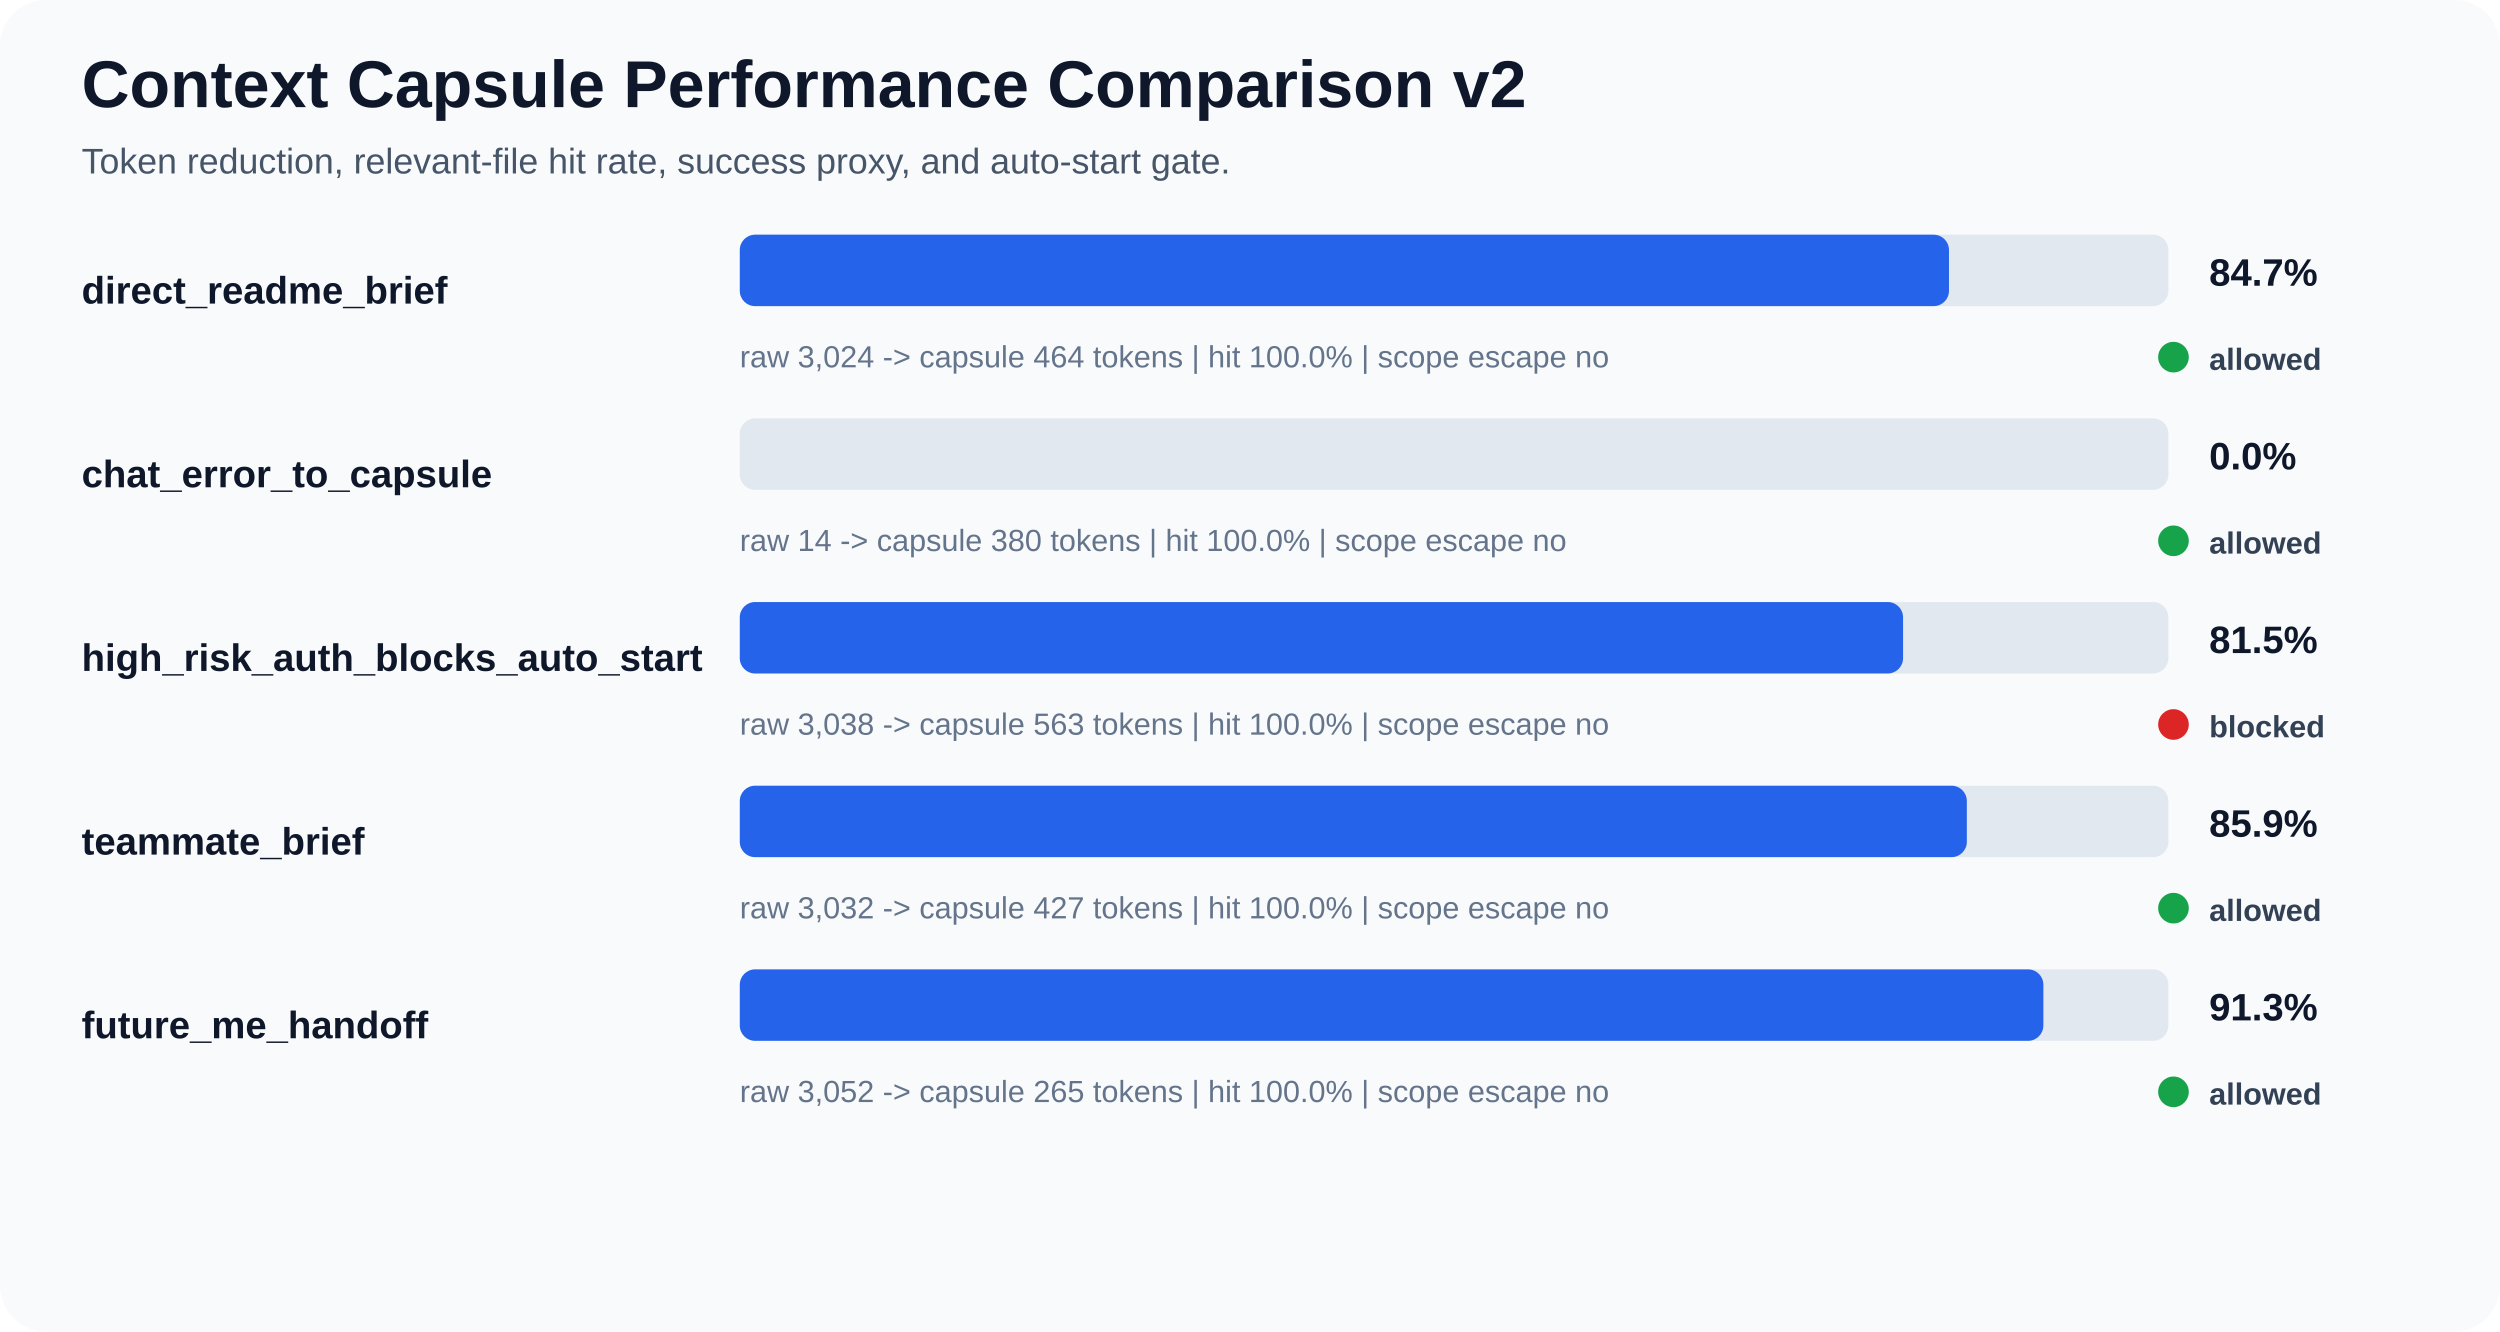
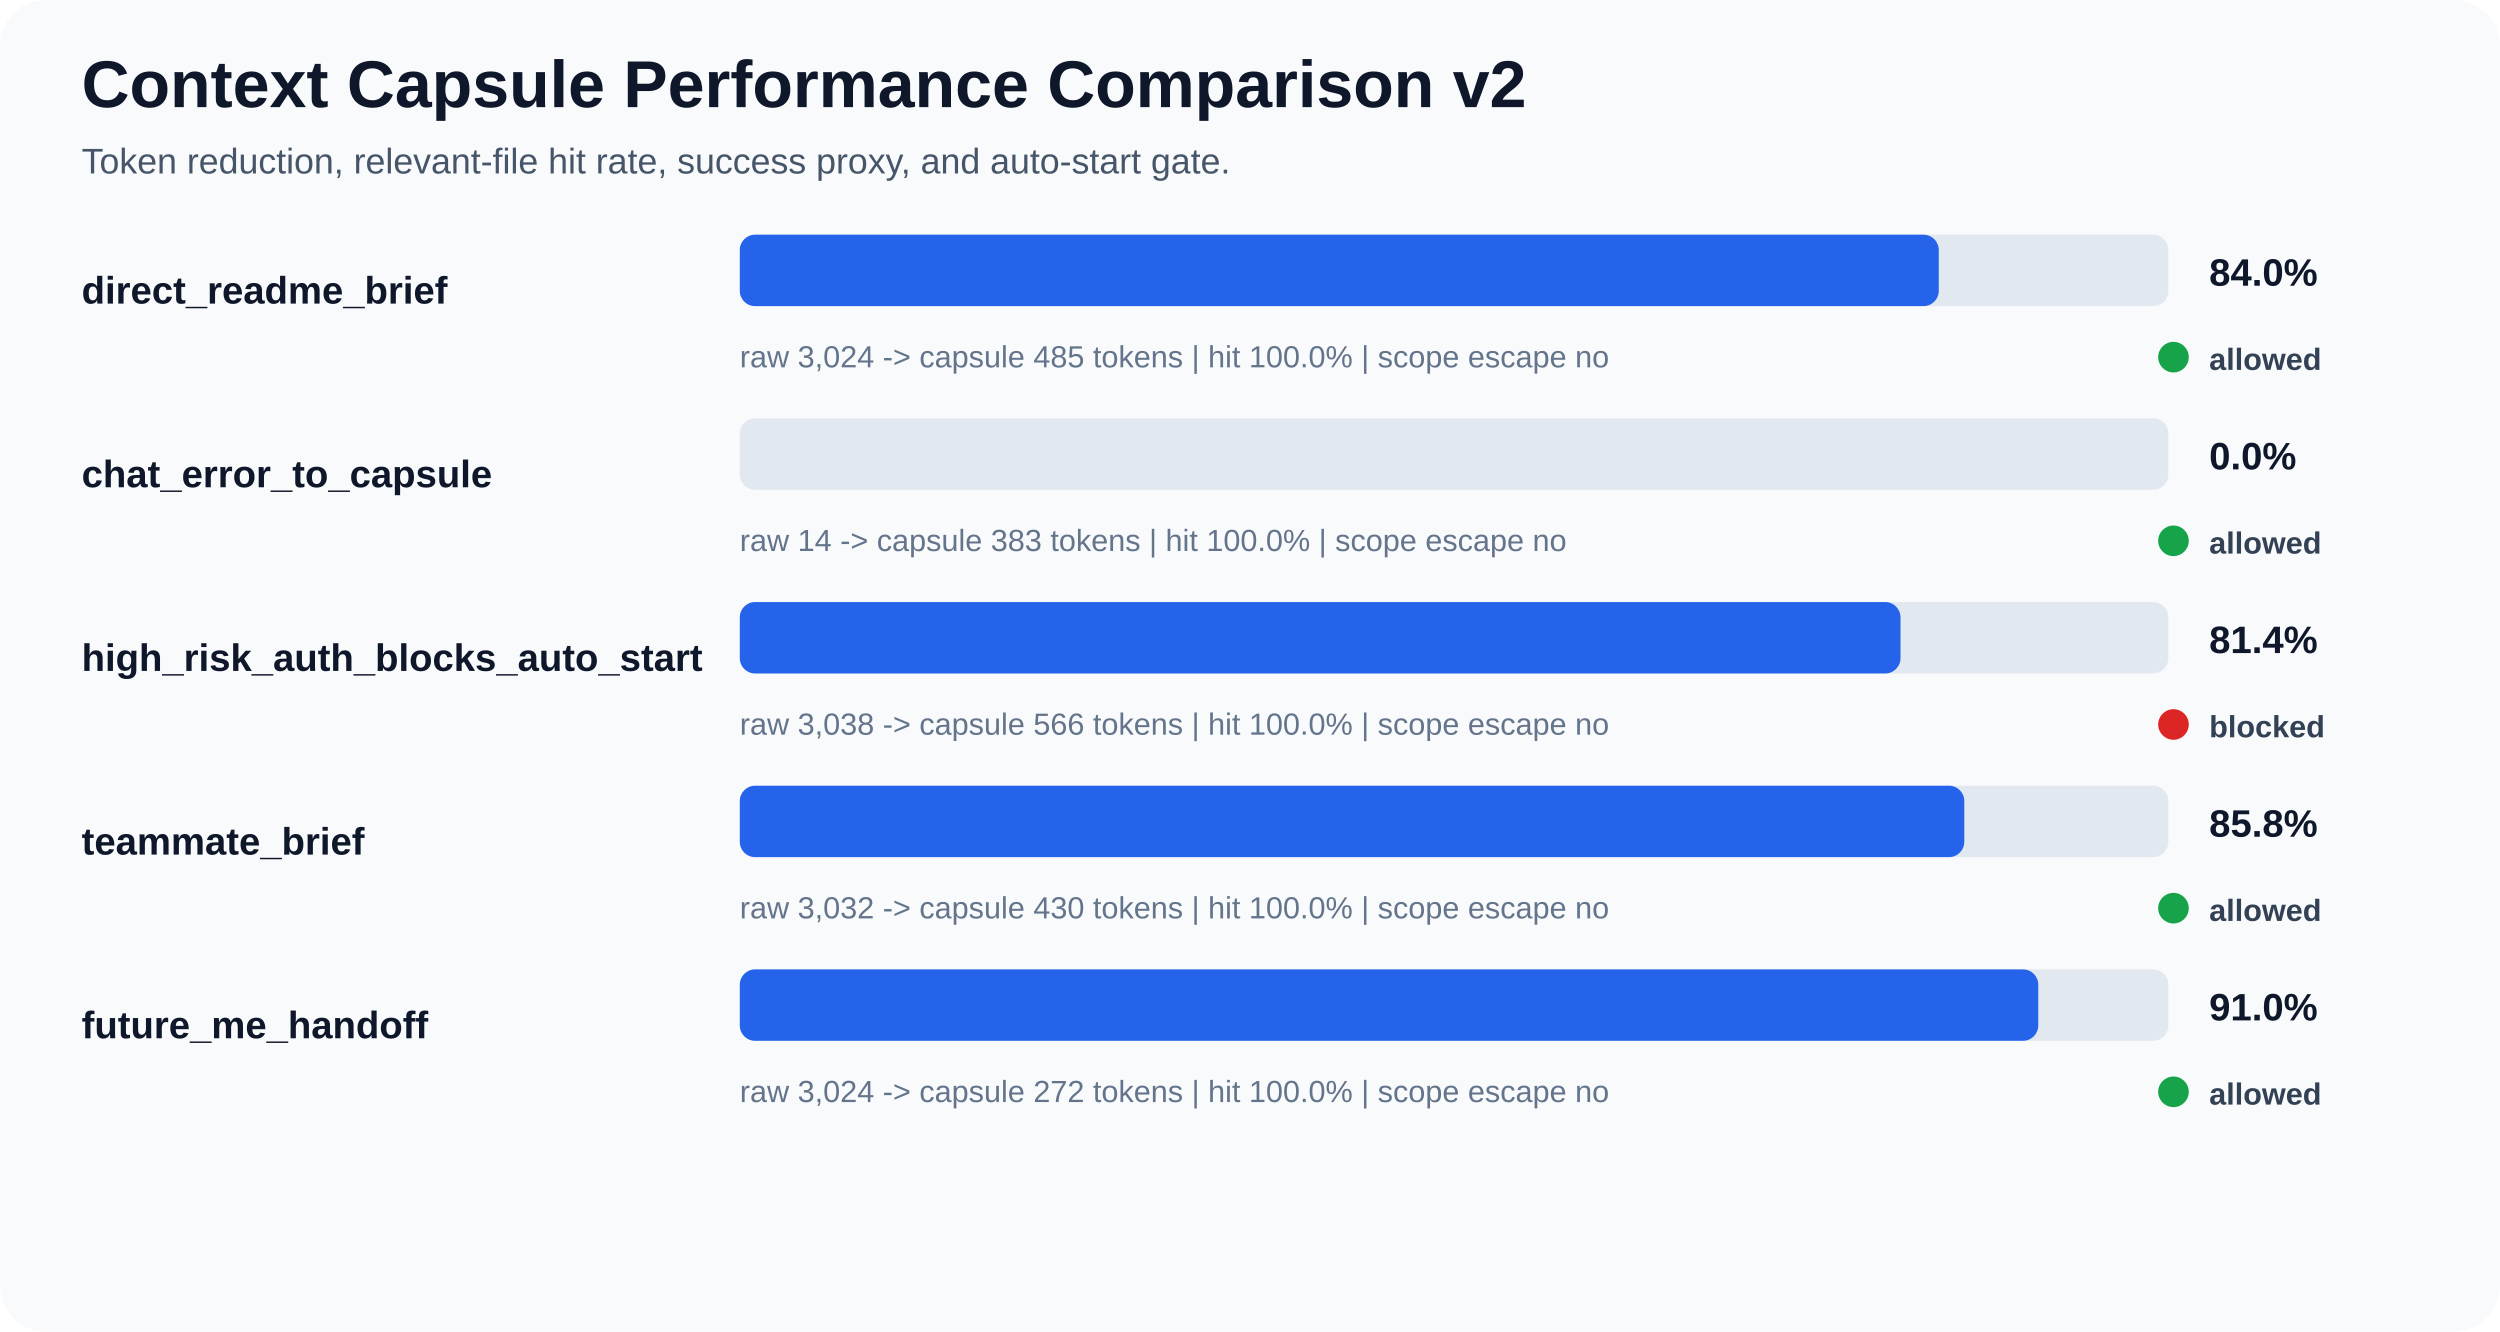
<svg xmlns="http://www.w3.org/2000/svg" width="980" height="522" viewBox="0 0 980 522" role="img" aria-labelledby="title desc">
  <style>
    .bg { fill: #f8fafc; }
    .title { font: 700 26px Arial, sans-serif; fill: #0f172a; }
    .subtitle { font: 14px Arial, sans-serif; fill: #475569; }
    .scenario { font: 700 15px Arial, sans-serif; fill: #0f172a; }
    .detail { font: 12px Arial, sans-serif; fill: #64748b; }
    .metric { font: 700 15px Arial, sans-serif; fill: #0f172a; }
    .status { font: 700 12px Arial, sans-serif; fill: #334155; }
    .track { fill: #e2e8f0; }
    .bar { fill: #2563eb; }
  </style>
  <rect width="980" height="522" rx="18" class="bg" />
  <text x="32" y="42" class="title">Context Capsule Performance Comparison v2</text>
  <text x="32" y="68" class="subtitle">Token reduction, relevant-file hit rate, success proxy, and auto-start gate.</text>
  <text x="32" y="119" class="scenario">direct_readme_brief</text>
  <rect x="290" y="92" width="560" height="28" rx="6" class="track" />
-   <rect x="290" y="92" width="474" height="28" rx="6" class="bar" />
-   <text x="866" y="112" class="metric">84.7%</text>
-   <text x="290" y="144" class="detail">raw 3,024 -&gt; capsule 464 tokens | hit 100.0% | scope escape no</text>
+   <rect x="290" y="92" width="470" height="28" rx="6" class="bar" />
+   <text x="866" y="112" class="metric">84.0%</text>
+   <text x="290" y="144" class="detail">raw 3,024 -&gt; capsule 485 tokens | hit 100.0% | scope escape no</text>
  <circle cx="852" cy="140" r="6" fill="#16a34a" />
  <text x="866" y="145" class="status">allowed</text>
  <text x="32" y="191" class="scenario">chat_error_to_capsule</text>
  <rect x="290" y="164" width="560" height="28" rx="6" class="track" />
  <rect x="290" y="164" width="0" height="28" rx="6" class="bar" />
  <text x="866" y="184" class="metric">0.0%</text>
-   <text x="290" y="216" class="detail">raw 14 -&gt; capsule 380 tokens | hit 100.0% | scope escape no</text>
+   <text x="290" y="216" class="detail">raw 14 -&gt; capsule 383 tokens | hit 100.0% | scope escape no</text>
  <circle cx="852" cy="212" r="6" fill="#16a34a" />
  <text x="866" y="217" class="status">allowed</text>
  <text x="32" y="263" class="scenario">high_risk_auth_blocks_auto_start</text>
  <rect x="290" y="236" width="560" height="28" rx="6" class="track" />
-   <rect x="290" y="236" width="456" height="28" rx="6" class="bar" />
-   <text x="866" y="256" class="metric">81.5%</text>
-   <text x="290" y="288" class="detail">raw 3,038 -&gt; capsule 563 tokens | hit 100.0% | scope escape no</text>
+   <rect x="290" y="236" width="455" height="28" rx="6" class="bar" />
+   <text x="866" y="256" class="metric">81.4%</text>
+   <text x="290" y="288" class="detail">raw 3,038 -&gt; capsule 566 tokens | hit 100.0% | scope escape no</text>
  <circle cx="852" cy="284" r="6" fill="#dc2626" />
  <text x="866" y="289" class="status">blocked</text>
  <text x="32" y="335" class="scenario">teammate_brief</text>
  <rect x="290" y="308" width="560" height="28" rx="6" class="track" />
-   <rect x="290" y="308" width="481" height="28" rx="6" class="bar" />
-   <text x="866" y="328" class="metric">85.9%</text>
-   <text x="290" y="360" class="detail">raw 3,032 -&gt; capsule 427 tokens | hit 100.0% | scope escape no</text>
+   <rect x="290" y="308" width="480" height="28" rx="6" class="bar" />
+   <text x="866" y="328" class="metric">85.8%</text>
+   <text x="290" y="360" class="detail">raw 3,032 -&gt; capsule 430 tokens | hit 100.0% | scope escape no</text>
  <circle cx="852" cy="356" r="6" fill="#16a34a" />
  <text x="866" y="361" class="status">allowed</text>
  <text x="32" y="407" class="scenario">future_me_handoff</text>
  <rect x="290" y="380" width="560" height="28" rx="6" class="track" />
-   <rect x="290" y="380" width="511" height="28" rx="6" class="bar" />
-   <text x="866" y="400" class="metric">91.3%</text>
-   <text x="290" y="432" class="detail">raw 3,052 -&gt; capsule 265 tokens | hit 100.0% | scope escape no</text>
+   <rect x="290" y="380" width="509" height="28" rx="6" class="bar" />
+   <text x="866" y="400" class="metric">91.0%</text>
+   <text x="290" y="432" class="detail">raw 3,024 -&gt; capsule 272 tokens | hit 100.0% | scope escape no</text>
  <circle cx="852" cy="428" r="6" fill="#16a34a" />
  <text x="866" y="433" class="status">allowed</text>
</svg>
